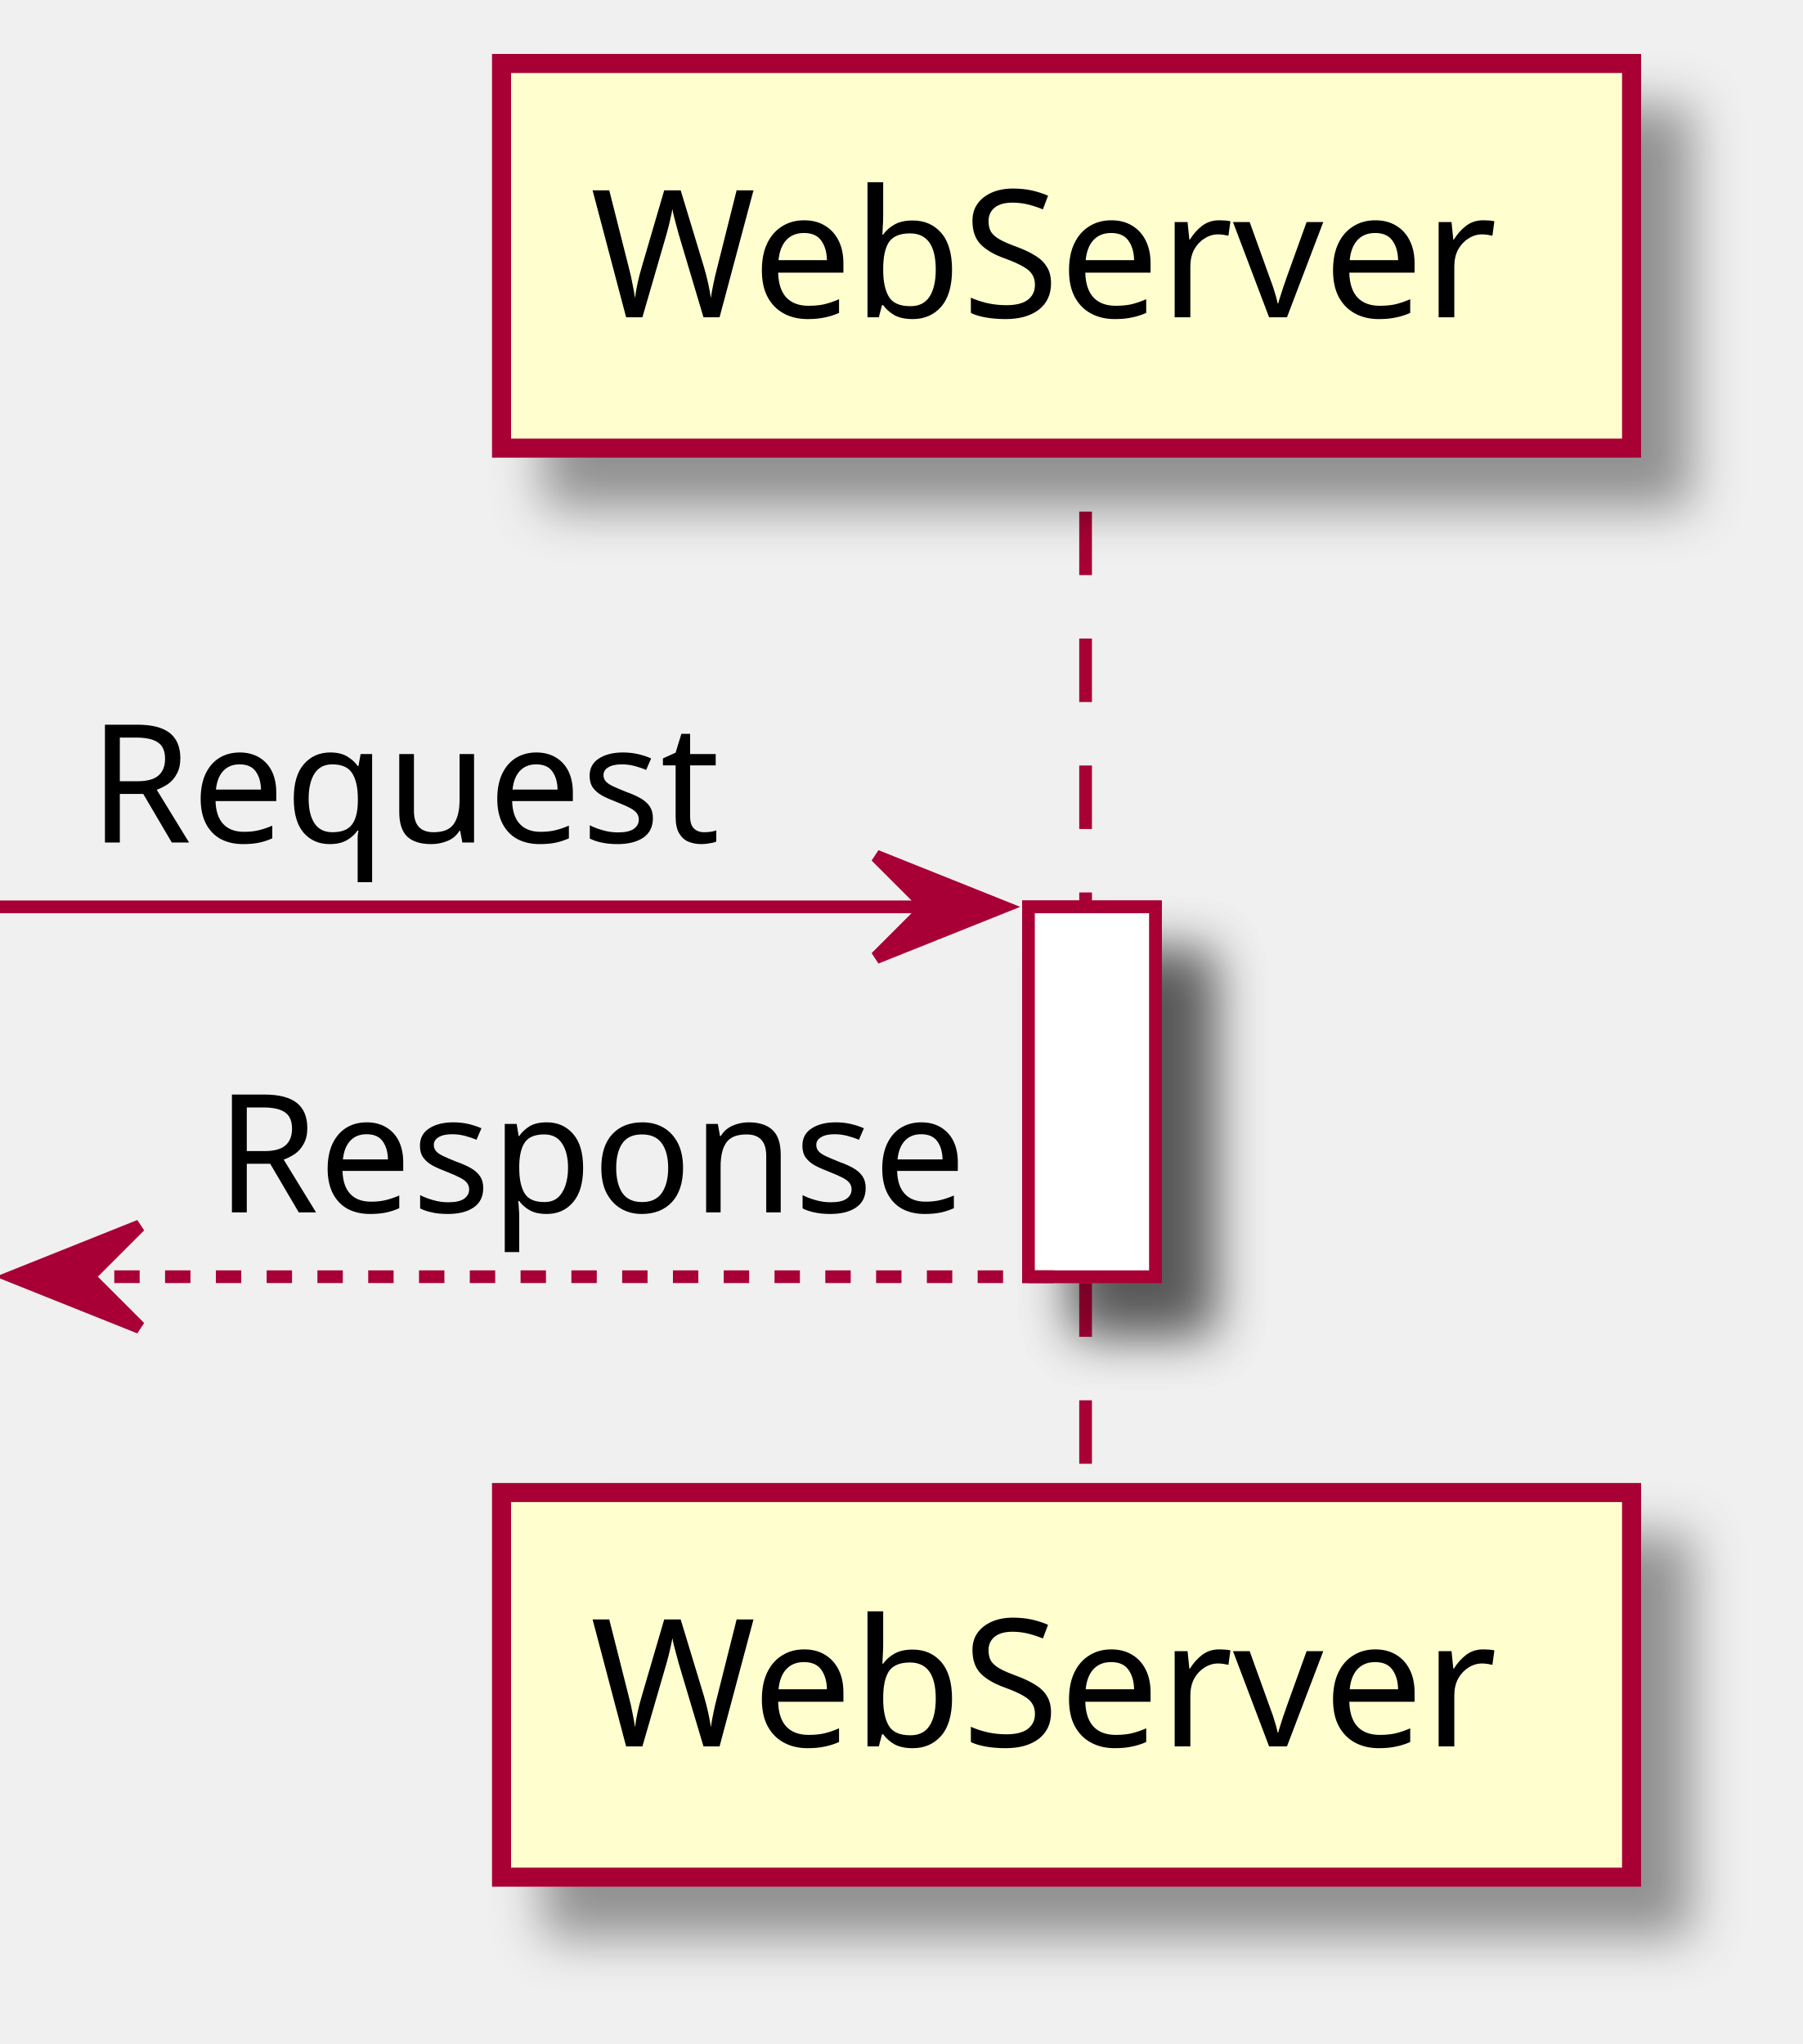
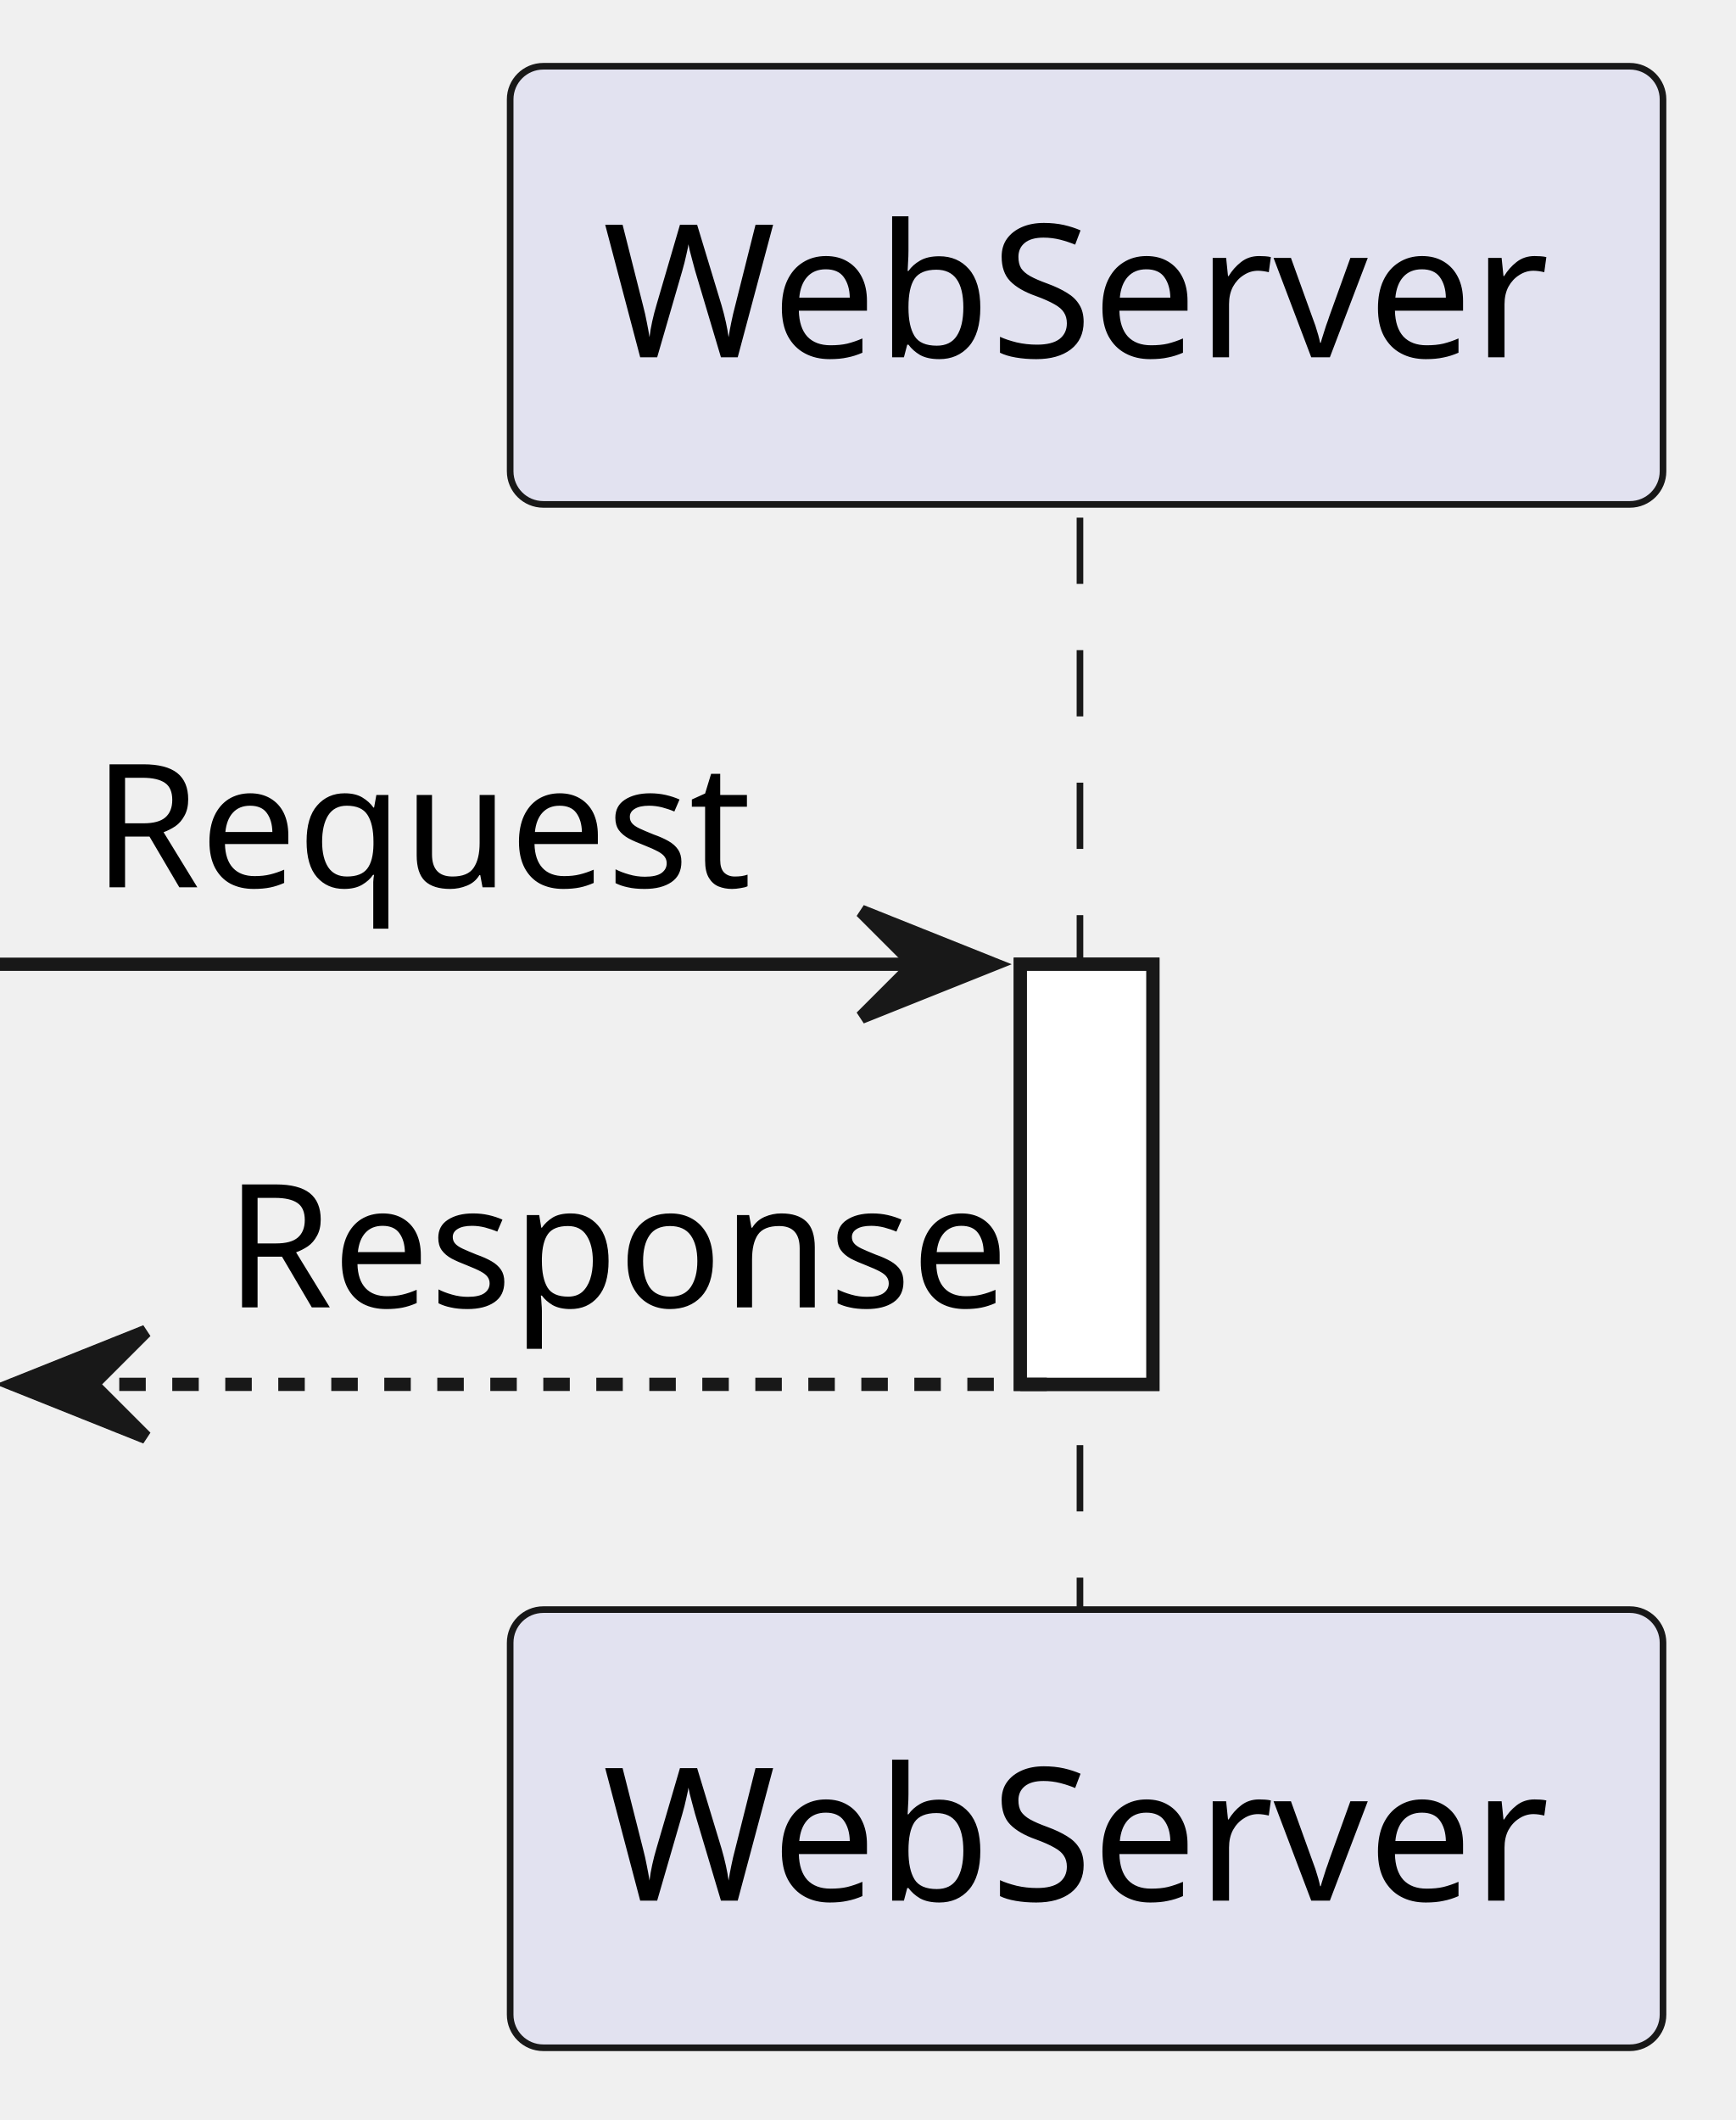
- <svg xmlns="http://www.w3.org/2000/svg" contentScriptType="application/ecmascript" contentStyleType="text/css" height="161px" preserveAspectRatio="none" style="width:142px;height:161px;" version="1.1" viewBox="0 0 142 161" width="142px" zoomAndPan="magnify">
-   <defs>
-     <filter height="300%" id="fsxzkyatwtqx1" width="300%" x="-1" y="-1">
-       <feGaussianBlur result="blurOut" stdDeviation="2.0" />
-       <feColorMatrix in="blurOut" result="blurOut2" type="matrix" values="0 0 0 0 0 0 0 0 0 0 0 0 0 0 0 0 0 0 .4 0" />
-       <feOffset dx="4.0" dy="4.0" in="blurOut2" result="blurOut3" />
-       <feBlend in="SourceGraphic" in2="blurOut3" mode="normal" />
-     </filter>
-   </defs>
+ <svg xmlns="http://www.w3.org/2000/svg" contentStyleType="text/css" height="160px" preserveAspectRatio="none" style="width:131px;height:160px;background:#FFFFFF;" version="1.1" viewBox="0 0 131 160" width="131px" zoomAndPan="magnify">
+   <defs />
  <g>
-     <rect fill="#FFFFFF" filter="url(#fsxzkyatwtqx1)" height="29.133" style="stroke:#A80036;stroke-width:1.0;" width="10" x="81" y="71.43" />
-     <line style="stroke:#A80036;stroke-width:1.0;stroke-dasharray:5.0,5.0;" x1="85.5" x2="85.5" y1="40.297" y2="118.562" />
-     <rect fill="#FEFECE" filter="url(#fsxzkyatwtqx1)" height="30.297" style="stroke:#A80036;stroke-width:1.5;" width="89" x="39.5" y="5" />
-     <text fill="#000000" font-family="sans-serif" font-size="14" lengthAdjust="spacing" textLength="75" x="46.5" y="24.995">WebServer</text>
-     <rect fill="#FEFECE" filter="url(#fsxzkyatwtqx1)" height="30.297" style="stroke:#A80036;stroke-width:1.5;" width="89" x="39.5" y="117.562" />
-     <text fill="#000000" font-family="sans-serif" font-size="14" lengthAdjust="spacing" textLength="75" x="46.5" y="137.558">WebServer</text>
-     <rect fill="#FFFFFF" filter="url(#fsxzkyatwtqx1)" height="29.133" style="stroke:#A80036;stroke-width:1.0;" width="10" x="81" y="71.43" />
-     <polygon fill="#A80036" points="69,67.43,79,71.43,69,75.43,73,71.43" style="stroke:#A80036;stroke-width:1.0;" />
-     <line style="stroke:#A80036;stroke-width:1.0;" x1="0" x2="75" y1="71.43" y2="71.43" />
-     <text fill="#000000" font-family="sans-serif" font-size="13" lengthAdjust="spacing" textLength="52" x="7" y="66.364">Request</text>
-     <polygon fill="#A80036" points="11,96.562,1,100.562,11,104.562,7,100.562" style="stroke:#A80036;stroke-width:1.0;" />
-     <line style="stroke:#A80036;stroke-width:1.0;stroke-dasharray:2.0,2.0;" x1="5" x2="85" y1="100.562" y2="100.562" />
-     <text fill="#000000" font-family="sans-serif" font-size="13" lengthAdjust="spacing" textLength="62" x="17" y="95.497">Response</text>
+     <rect fill="#FFFFFF" height="31.706" style="stroke:#181818;stroke-width:1.0;" width="10" x="77" y="72.774" />
+     <line style="stroke:#181818;stroke-width:0.5;stroke-dasharray:5.0,5.0;" x1="81.5" x2="81.5" y1="39.068" y2="122.48" />
+     <rect fill="#E2E2F0" height="33.068" rx="2.5" ry="2.5" style="stroke:#181818;stroke-width:0.5;" width="87" x="38.5" y="5" />
+     <text fill="#000000" font-family="sans-serif" font-size="14" lengthAdjust="spacing" textLength="73" x="45.5" y="26.966">WebServer</text>
+     <rect fill="#E2E2F0" height="33.068" rx="2.5" ry="2.5" style="stroke:#181818;stroke-width:0.5;" width="87" x="38.5" y="121.48" />
+     <text fill="#000000" font-family="sans-serif" font-size="14" lengthAdjust="spacing" textLength="73" x="45.5" y="143.446">WebServer</text>
+     <rect fill="#FFFFFF" height="31.706" style="stroke:#181818;stroke-width:1.0;" width="10" x="77" y="72.774" />
+     <polygon fill="#181818" points="65,68.774,75,72.774,65,76.774,69,72.774" style="stroke:#181818;stroke-width:1.0;" />
+     <line style="stroke:#181818;stroke-width:1.0;" x1="0" x2="71" y1="72.774" y2="72.774" />
+     <text fill="#000000" font-family="sans-serif" font-size="13" lengthAdjust="spacing" textLength="49" x="7" y="66.965">Request</text>
+     <polygon fill="#181818" points="11,100.48,1,104.48,11,108.48,7,104.48" style="stroke:#181818;stroke-width:1.0;" />
+     <line style="stroke:#181818;stroke-width:1.0;stroke-dasharray:2.0,2.0;" x1="5" x2="81" y1="104.48" y2="104.48" />
+     <text fill="#000000" font-family="sans-serif" font-size="13" lengthAdjust="spacing" textLength="58" x="17" y="98.671">Response</text>
  </g>
</svg>
